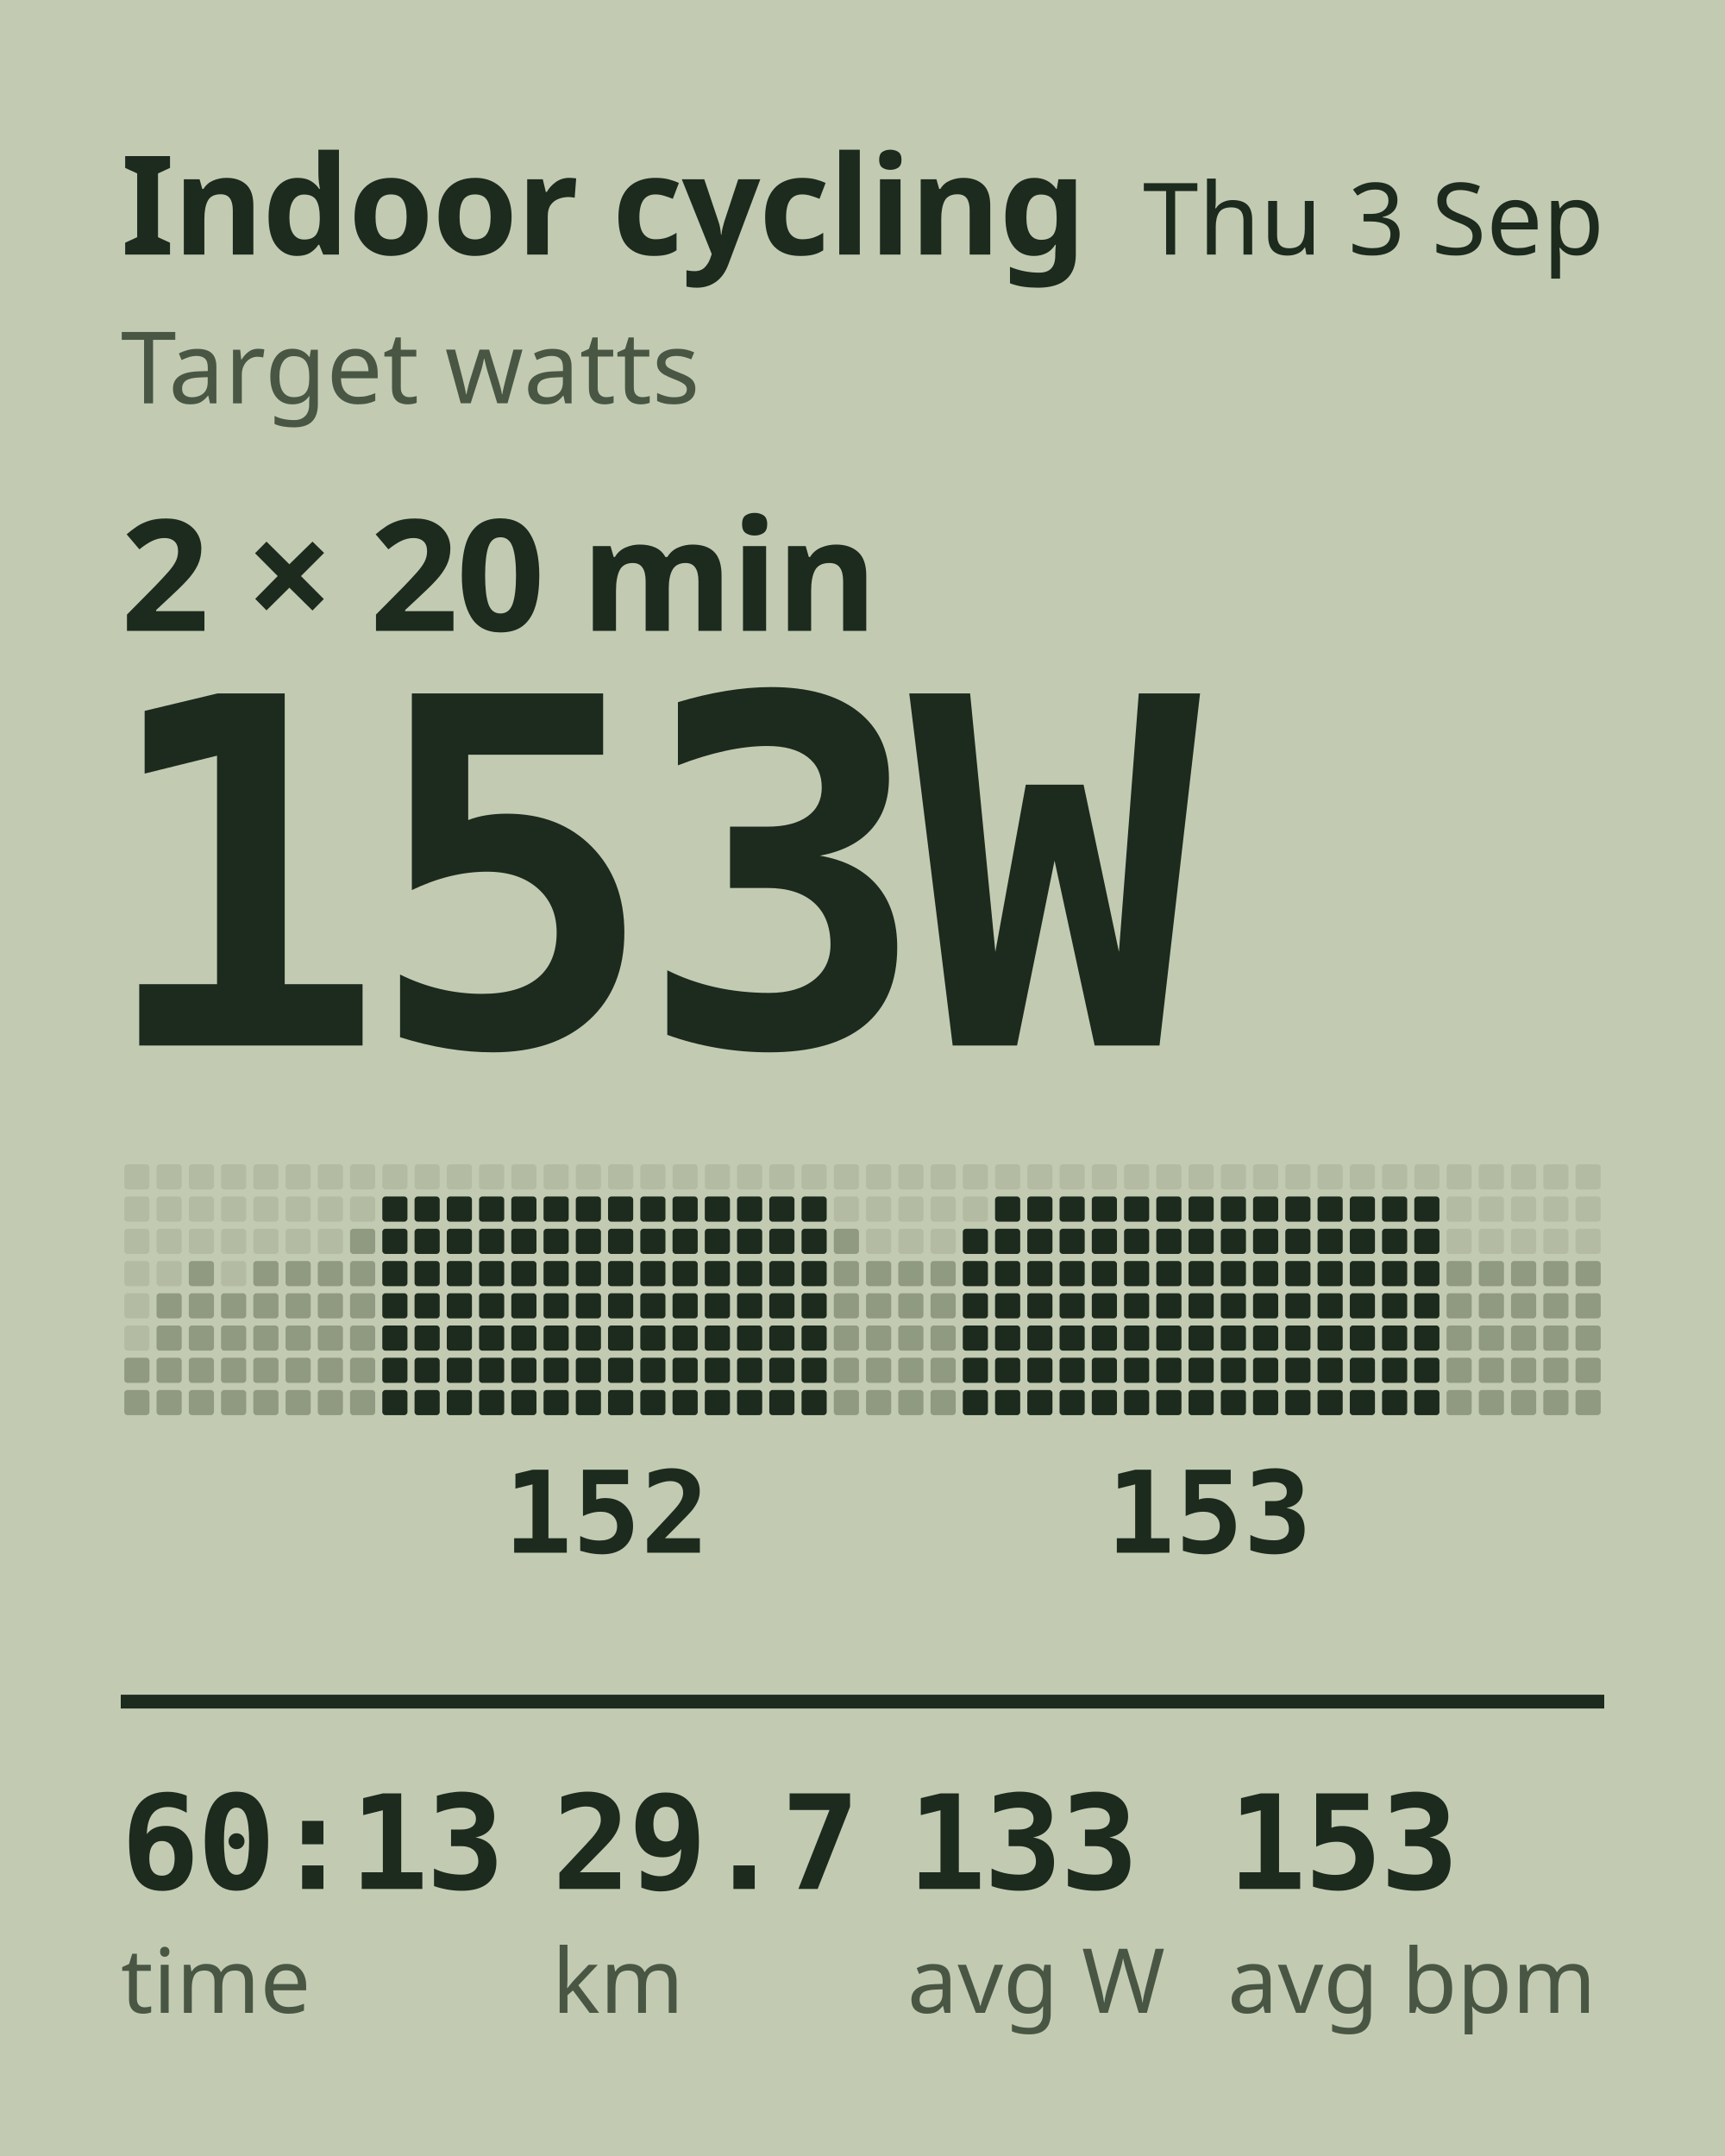
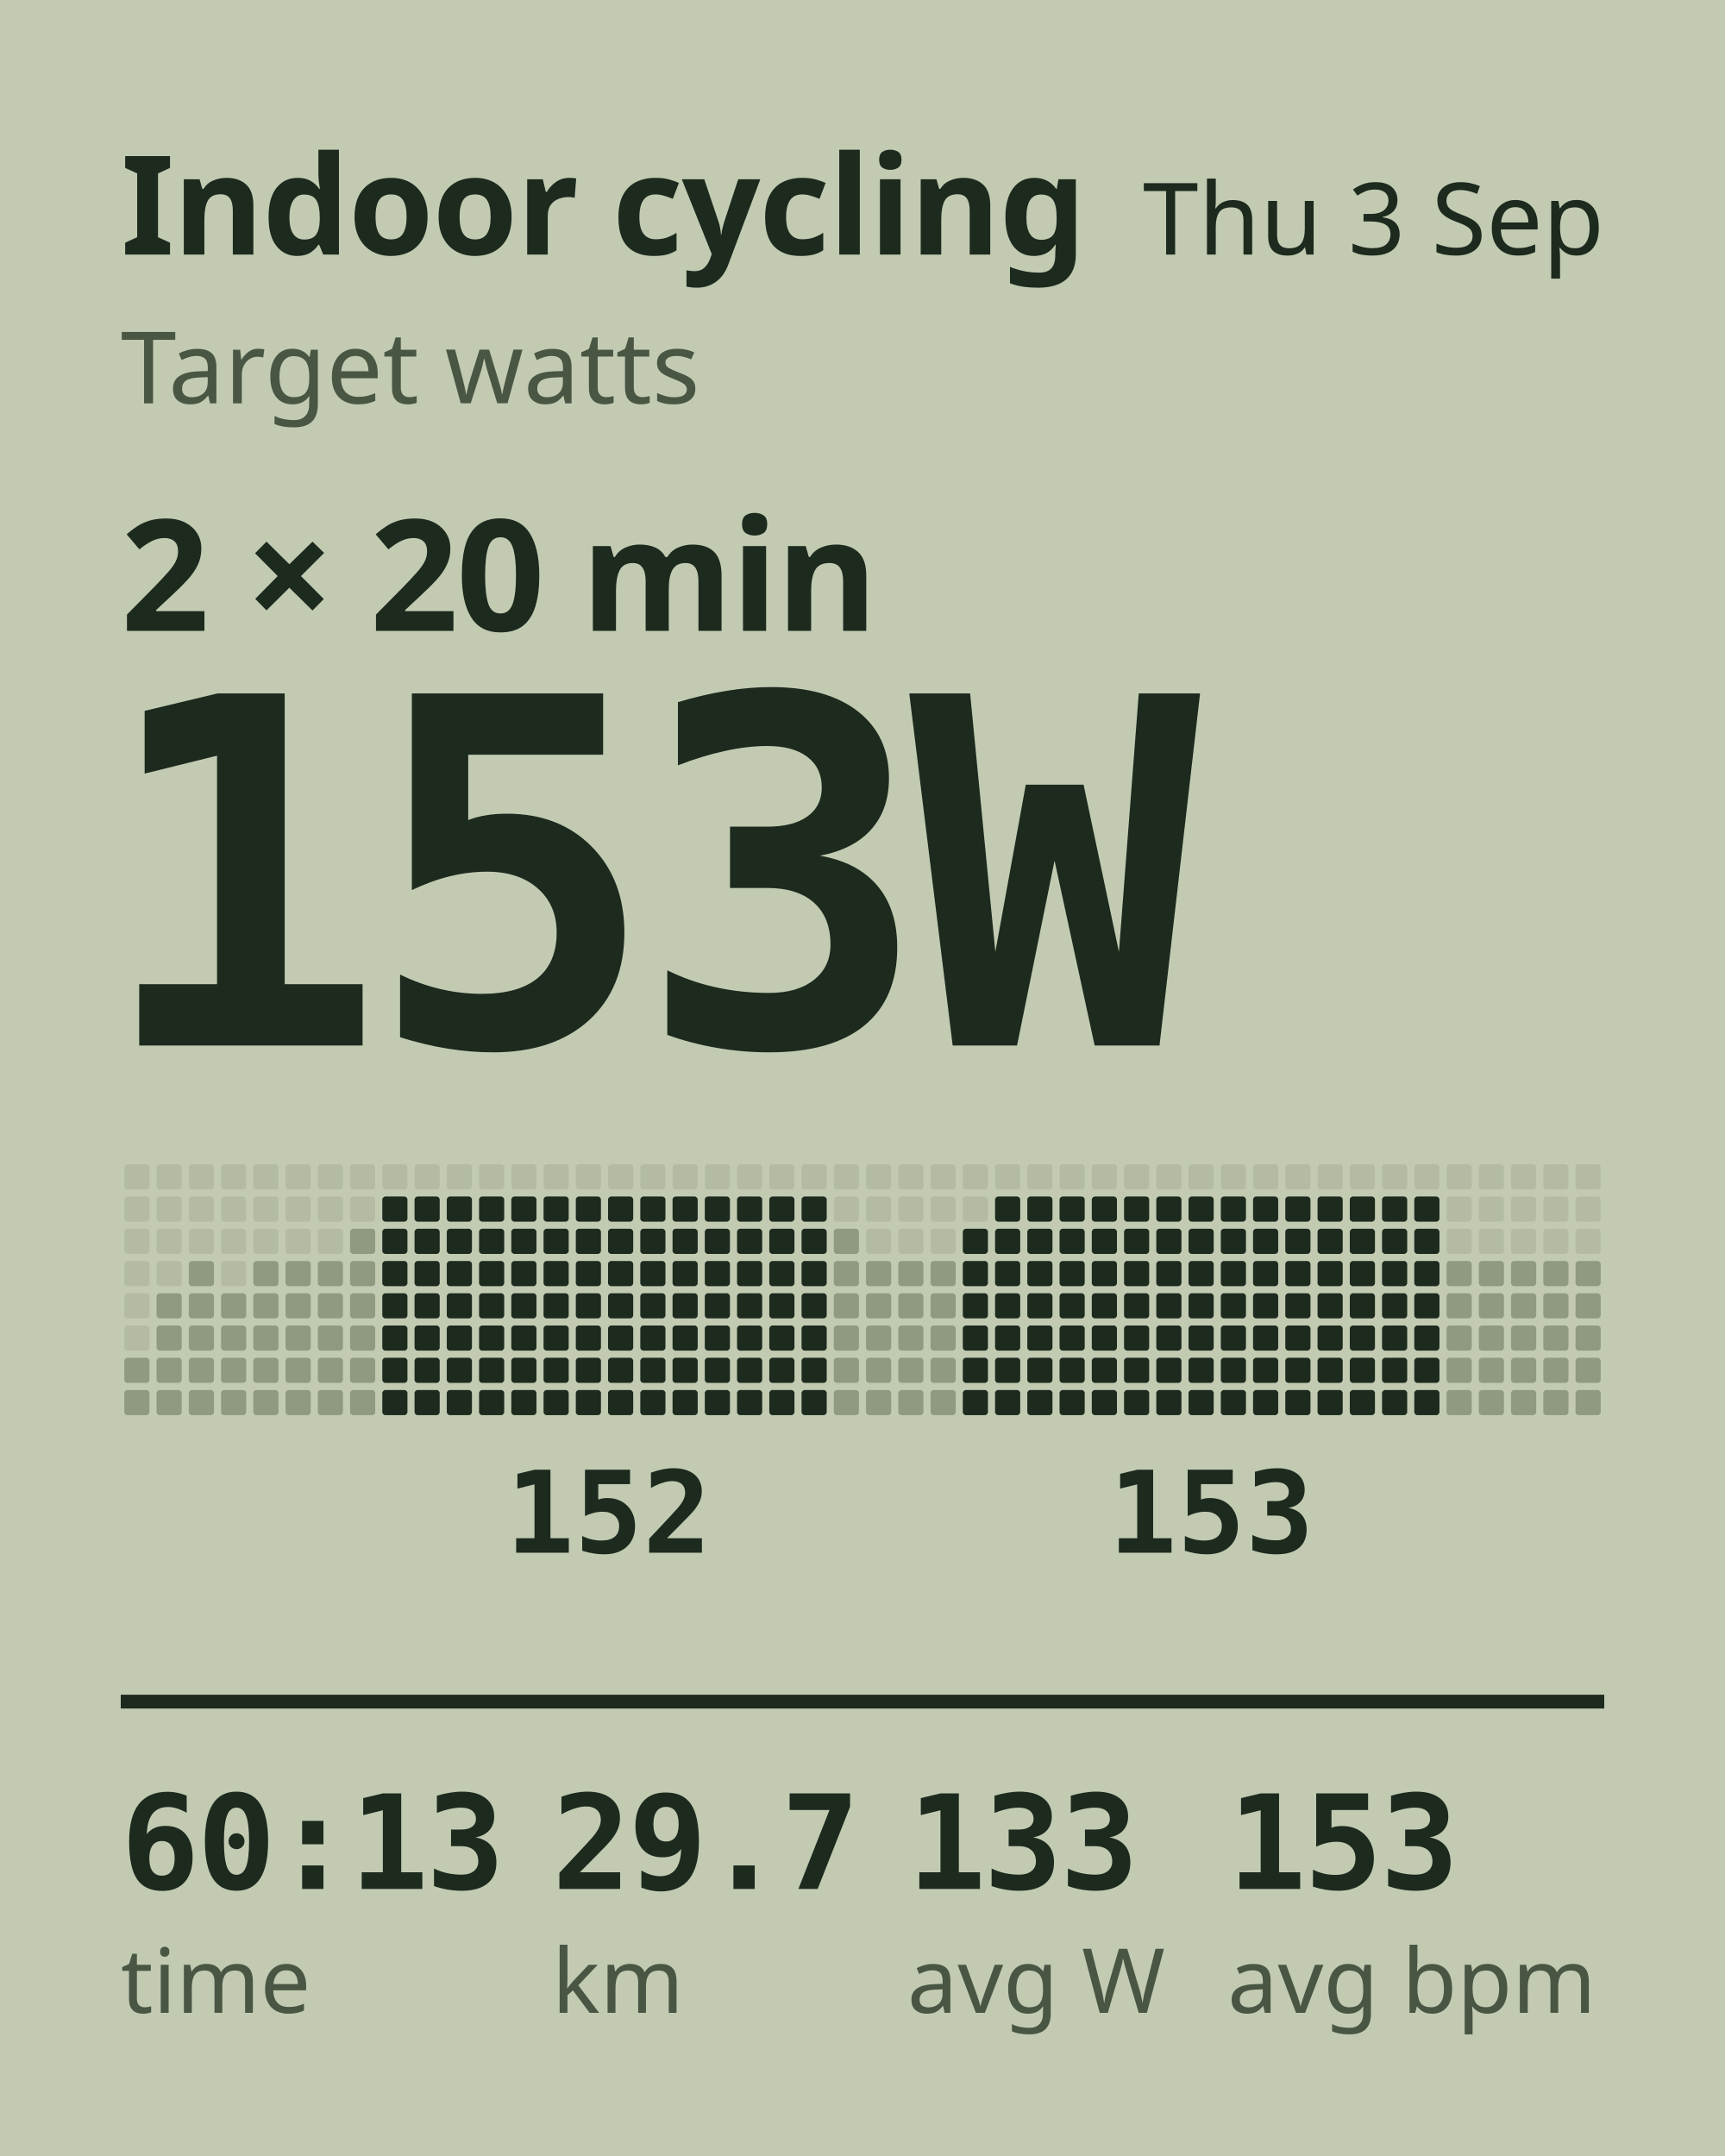
<svg xmlns="http://www.w3.org/2000/svg" width="1080" height="1350" viewBox="0 0 1080 1350">
  <rect x="0" y="0" width="1080" height="1350" fill="#C2CBB2" />
  <text x="75.6" y="159.41" font-family="'Instrument Sans', sans-serif" font-size="86.4" font-weight="700" fill="#1D2A1E" letter-spacing="-0.86">Indoor cycling</text>
  <text x="1004.4" y="159.41" font-family="'Instrument Sans', sans-serif" font-size="62.64" font-weight="500" fill="#1D2A1E" text-anchor="end">Thu 3 Sep</text>
  <text x="75.6" y="252.57" font-family="'Instrument Sans', sans-serif" font-size="62.64" font-weight="500" fill="#4A5644">Target watts</text>
  <text x="75.6" y="395.02" font-family="'Instrument Sans', sans-serif" font-size="97.2" font-weight="700" fill="#1D2A1E" letter-spacing="-1.46">2 × 20 min</text>
  <text x="59.4" y="654.65" font-family="Doto, monospace" font-size="302.4" font-weight="900" fill="#1D2A1E" letter-spacing="-12.1">153W</text>
  <g>
    <rect x="77.82" y="870.36" width="15.75" height="15.75" rx="2.02" fill="#8F9A80" />
    <rect x="77.82" y="850.17" width="15.75" height="15.75" rx="2.02" fill="#8F9A80" />
    <rect x="77.82" y="829.97" width="15.75" height="15.75" rx="2.02" fill="#B3BCA3" />
    <rect x="77.82" y="809.78" width="15.75" height="15.75" rx="2.02" fill="#B3BCA3" />
    <rect x="77.82" y="789.59" width="15.75" height="15.75" rx="2.02" fill="#B3BCA3" />
    <rect x="77.82" y="769.4" width="15.75" height="15.75" rx="2.02" fill="#B3BCA3" />
    <rect x="77.82" y="749.21" width="15.75" height="15.75" rx="2.02" fill="#B3BCA3" />
    <rect x="77.82" y="729.02" width="15.75" height="15.75" rx="2.02" fill="#B3BCA3" />
    <rect x="98.01" y="870.36" width="15.75" height="15.75" rx="2.02" fill="#8F9A80" />
    <rect x="98.01" y="850.17" width="15.75" height="15.75" rx="2.02" fill="#8F9A80" />
    <rect x="98.01" y="829.97" width="15.75" height="15.75" rx="2.02" fill="#8F9A80" />
    <rect x="98.01" y="809.78" width="15.75" height="15.75" rx="2.02" fill="#8F9A80" />
    <rect x="98.01" y="789.59" width="15.75" height="15.75" rx="2.02" fill="#B3BCA3" />
    <rect x="98.01" y="769.4" width="15.75" height="15.75" rx="2.02" fill="#B3BCA3" />
    <rect x="98.01" y="749.21" width="15.75" height="15.75" rx="2.02" fill="#B3BCA3" />
    <rect x="98.01" y="729.02" width="15.75" height="15.75" rx="2.02" fill="#B3BCA3" />
    <rect x="118.2" y="870.36" width="15.75" height="15.75" rx="2.02" fill="#8F9A80" />
    <rect x="118.2" y="850.17" width="15.75" height="15.75" rx="2.02" fill="#8F9A80" />
    <rect x="118.2" y="829.97" width="15.75" height="15.75" rx="2.02" fill="#8F9A80" />
    <rect x="118.2" y="809.78" width="15.75" height="15.75" rx="2.02" fill="#8F9A80" />
    <rect x="118.2" y="789.59" width="15.75" height="15.75" rx="2.02" fill="#8F9A80" />
    <rect x="118.2" y="769.4" width="15.75" height="15.75" rx="2.02" fill="#B3BCA3" />
    <rect x="118.2" y="749.21" width="15.75" height="15.75" rx="2.02" fill="#B3BCA3" />
    <rect x="118.2" y="729.02" width="15.75" height="15.75" rx="2.02" fill="#B3BCA3" />
    <rect x="138.39" y="870.36" width="15.75" height="15.75" rx="2.02" fill="#8F9A80" />
    <rect x="138.39" y="850.17" width="15.75" height="15.75" rx="2.02" fill="#8F9A80" />
    <rect x="138.39" y="829.97" width="15.75" height="15.75" rx="2.02" fill="#8F9A80" />
    <rect x="138.39" y="809.78" width="15.75" height="15.75" rx="2.02" fill="#8F9A80" />
    <rect x="138.39" y="789.59" width="15.75" height="15.75" rx="2.02" fill="#B3BCA3" />
    <rect x="138.39" y="769.4" width="15.75" height="15.75" rx="2.02" fill="#B3BCA3" />
    <rect x="138.39" y="749.21" width="15.75" height="15.75" rx="2.02" fill="#B3BCA3" />
    <rect x="138.39" y="729.02" width="15.75" height="15.75" rx="2.02" fill="#B3BCA3" />
    <rect x="158.59" y="870.36" width="15.75" height="15.75" rx="2.02" fill="#8F9A80" />
    <rect x="158.59" y="850.17" width="15.75" height="15.75" rx="2.02" fill="#8F9A80" />
    <rect x="158.59" y="829.97" width="15.75" height="15.75" rx="2.02" fill="#8F9A80" />
    <rect x="158.59" y="809.78" width="15.75" height="15.75" rx="2.02" fill="#8F9A80" />
    <rect x="158.59" y="789.59" width="15.75" height="15.75" rx="2.02" fill="#8F9A80" />
    <rect x="158.59" y="769.4" width="15.75" height="15.75" rx="2.02" fill="#B3BCA3" />
    <rect x="158.59" y="749.21" width="15.75" height="15.75" rx="2.02" fill="#B3BCA3" />
    <rect x="158.59" y="729.02" width="15.75" height="15.75" rx="2.02" fill="#B3BCA3" />
    <rect x="178.78" y="870.36" width="15.75" height="15.75" rx="2.02" fill="#8F9A80" />
    <rect x="178.78" y="850.17" width="15.75" height="15.75" rx="2.02" fill="#8F9A80" />
    <rect x="178.78" y="829.97" width="15.75" height="15.75" rx="2.02" fill="#8F9A80" />
    <rect x="178.78" y="809.78" width="15.75" height="15.75" rx="2.02" fill="#8F9A80" />
    <rect x="178.78" y="789.59" width="15.75" height="15.75" rx="2.02" fill="#8F9A80" />
    <rect x="178.78" y="769.4" width="15.75" height="15.75" rx="2.02" fill="#B3BCA3" />
    <rect x="178.78" y="749.21" width="15.75" height="15.75" rx="2.02" fill="#B3BCA3" />
    <rect x="178.78" y="729.02" width="15.75" height="15.75" rx="2.02" fill="#B3BCA3" />
    <rect x="198.97" y="870.36" width="15.75" height="15.75" rx="2.02" fill="#8F9A80" />
    <rect x="198.97" y="850.17" width="15.75" height="15.75" rx="2.02" fill="#8F9A80" />
    <rect x="198.97" y="829.97" width="15.75" height="15.75" rx="2.02" fill="#8F9A80" />
    <rect x="198.97" y="809.78" width="15.75" height="15.75" rx="2.02" fill="#8F9A80" />
    <rect x="198.97" y="789.59" width="15.75" height="15.75" rx="2.02" fill="#8F9A80" />
    <rect x="198.97" y="769.4" width="15.75" height="15.75" rx="2.02" fill="#B3BCA3" />
    <rect x="198.97" y="749.21" width="15.75" height="15.75" rx="2.02" fill="#B3BCA3" />
    <rect x="198.97" y="729.02" width="15.75" height="15.75" rx="2.02" fill="#B3BCA3" />
    <rect x="219.16" y="870.36" width="15.75" height="15.75" rx="2.02" fill="#8F9A80" />
    <rect x="219.16" y="850.17" width="15.75" height="15.75" rx="2.02" fill="#8F9A80" />
    <rect x="219.16" y="829.97" width="15.75" height="15.75" rx="2.02" fill="#8F9A80" />
    <rect x="219.16" y="809.78" width="15.75" height="15.75" rx="2.02" fill="#8F9A80" />
    <rect x="219.16" y="789.59" width="15.75" height="15.75" rx="2.02" fill="#8F9A80" />
    <rect x="219.16" y="769.4" width="15.75" height="15.75" rx="2.02" fill="#8F9A80" />
    <rect x="219.16" y="749.21" width="15.75" height="15.75" rx="2.02" fill="#B3BCA3" />
    <rect x="219.16" y="729.02" width="15.75" height="15.75" rx="2.02" fill="#B3BCA3" />
    <rect x="239.35" y="870.36" width="15.75" height="15.75" rx="2.02" fill="#1D2A1E" />
    <rect x="239.35" y="850.17" width="15.75" height="15.75" rx="2.02" fill="#1D2A1E" />
    <rect x="239.35" y="829.97" width="15.75" height="15.75" rx="2.02" fill="#1D2A1E" />
    <rect x="239.35" y="809.78" width="15.75" height="15.75" rx="2.02" fill="#1D2A1E" />
    <rect x="239.35" y="789.59" width="15.75" height="15.75" rx="2.02" fill="#1D2A1E" />
    <rect x="239.35" y="769.4" width="15.75" height="15.75" rx="2.02" fill="#1D2A1E" />
    <rect x="239.35" y="749.21" width="15.75" height="15.75" rx="2.02" fill="#1D2A1E" />
    <rect x="239.35" y="729.02" width="15.75" height="15.75" rx="2.02" fill="#B3BCA3" />
    <rect x="259.54" y="870.36" width="15.75" height="15.75" rx="2.02" fill="#1D2A1E" />
    <rect x="259.54" y="850.17" width="15.75" height="15.75" rx="2.02" fill="#1D2A1E" />
    <rect x="259.54" y="829.97" width="15.75" height="15.75" rx="2.02" fill="#1D2A1E" />
    <rect x="259.54" y="809.78" width="15.75" height="15.75" rx="2.02" fill="#1D2A1E" />
    <rect x="259.54" y="789.59" width="15.75" height="15.75" rx="2.02" fill="#1D2A1E" />
    <rect x="259.54" y="769.4" width="15.75" height="15.75" rx="2.02" fill="#1D2A1E" />
    <rect x="259.54" y="749.21" width="15.75" height="15.75" rx="2.02" fill="#1D2A1E" />
    <rect x="259.54" y="729.02" width="15.75" height="15.75" rx="2.02" fill="#B3BCA3" />
    <rect x="279.73" y="870.36" width="15.75" height="15.75" rx="2.02" fill="#1D2A1E" />
    <rect x="279.73" y="850.17" width="15.75" height="15.75" rx="2.02" fill="#1D2A1E" />
    <rect x="279.73" y="829.97" width="15.75" height="15.75" rx="2.02" fill="#1D2A1E" />
    <rect x="279.73" y="809.78" width="15.75" height="15.75" rx="2.02" fill="#1D2A1E" />
    <rect x="279.73" y="789.59" width="15.75" height="15.75" rx="2.02" fill="#1D2A1E" />
    <rect x="279.73" y="769.4" width="15.75" height="15.75" rx="2.02" fill="#1D2A1E" />
    <rect x="279.73" y="749.21" width="15.75" height="15.75" rx="2.02" fill="#1D2A1E" />
    <rect x="279.73" y="729.02" width="15.75" height="15.75" rx="2.02" fill="#B3BCA3" />
    <rect x="299.93" y="870.36" width="15.75" height="15.75" rx="2.02" fill="#1D2A1E" />
    <rect x="299.93" y="850.17" width="15.75" height="15.75" rx="2.02" fill="#1D2A1E" />
    <rect x="299.93" y="829.97" width="15.75" height="15.75" rx="2.02" fill="#1D2A1E" />
    <rect x="299.93" y="809.78" width="15.75" height="15.75" rx="2.02" fill="#1D2A1E" />
    <rect x="299.93" y="789.59" width="15.75" height="15.75" rx="2.02" fill="#1D2A1E" />
    <rect x="299.93" y="769.4" width="15.75" height="15.75" rx="2.02" fill="#1D2A1E" />
    <rect x="299.93" y="749.21" width="15.75" height="15.75" rx="2.02" fill="#1D2A1E" />
    <rect x="299.93" y="729.02" width="15.75" height="15.75" rx="2.02" fill="#B3BCA3" />
    <rect x="320.12" y="870.36" width="15.75" height="15.75" rx="2.02" fill="#1D2A1E" />
    <rect x="320.12" y="850.17" width="15.75" height="15.75" rx="2.02" fill="#1D2A1E" />
    <rect x="320.12" y="829.97" width="15.75" height="15.75" rx="2.02" fill="#1D2A1E" />
    <rect x="320.12" y="809.78" width="15.75" height="15.75" rx="2.02" fill="#1D2A1E" />
    <rect x="320.12" y="789.59" width="15.75" height="15.75" rx="2.02" fill="#1D2A1E" />
    <rect x="320.12" y="769.4" width="15.75" height="15.75" rx="2.02" fill="#1D2A1E" />
    <rect x="320.12" y="749.21" width="15.75" height="15.75" rx="2.02" fill="#1D2A1E" />
    <rect x="320.12" y="729.02" width="15.75" height="15.75" rx="2.02" fill="#B3BCA3" />
    <rect x="340.31" y="870.36" width="15.75" height="15.75" rx="2.02" fill="#1D2A1E" />
    <rect x="340.31" y="850.17" width="15.75" height="15.75" rx="2.02" fill="#1D2A1E" />
    <rect x="340.31" y="829.97" width="15.75" height="15.75" rx="2.02" fill="#1D2A1E" />
    <rect x="340.31" y="809.78" width="15.75" height="15.75" rx="2.02" fill="#1D2A1E" />
    <rect x="340.31" y="789.59" width="15.75" height="15.75" rx="2.02" fill="#1D2A1E" />
    <rect x="340.31" y="769.4" width="15.75" height="15.75" rx="2.02" fill="#1D2A1E" />
    <rect x="340.31" y="749.21" width="15.75" height="15.75" rx="2.02" fill="#1D2A1E" />
    <rect x="340.31" y="729.02" width="15.75" height="15.75" rx="2.02" fill="#B3BCA3" />
    <rect x="360.5" y="870.36" width="15.75" height="15.75" rx="2.02" fill="#1D2A1E" />
    <rect x="360.5" y="850.17" width="15.75" height="15.75" rx="2.02" fill="#1D2A1E" />
    <rect x="360.5" y="829.97" width="15.75" height="15.75" rx="2.02" fill="#1D2A1E" />
    <rect x="360.5" y="809.78" width="15.75" height="15.75" rx="2.02" fill="#1D2A1E" />
    <rect x="360.5" y="789.59" width="15.75" height="15.75" rx="2.02" fill="#1D2A1E" />
    <rect x="360.5" y="769.4" width="15.75" height="15.75" rx="2.02" fill="#1D2A1E" />
    <rect x="360.5" y="749.21" width="15.75" height="15.75" rx="2.02" fill="#1D2A1E" />
    <rect x="360.5" y="729.02" width="15.75" height="15.75" rx="2.02" fill="#B3BCA3" />
    <rect x="380.69" y="870.36" width="15.75" height="15.75" rx="2.02" fill="#1D2A1E" />
    <rect x="380.69" y="850.17" width="15.75" height="15.75" rx="2.02" fill="#1D2A1E" />
    <rect x="380.69" y="829.97" width="15.75" height="15.75" rx="2.02" fill="#1D2A1E" />
    <rect x="380.69" y="809.78" width="15.75" height="15.75" rx="2.02" fill="#1D2A1E" />
    <rect x="380.69" y="789.59" width="15.75" height="15.75" rx="2.02" fill="#1D2A1E" />
    <rect x="380.69" y="769.4" width="15.75" height="15.75" rx="2.02" fill="#1D2A1E" />
    <rect x="380.69" y="749.21" width="15.75" height="15.75" rx="2.02" fill="#1D2A1E" />
    <rect x="380.69" y="729.02" width="15.75" height="15.75" rx="2.02" fill="#B3BCA3" />
    <rect x="400.88" y="870.36" width="15.75" height="15.75" rx="2.02" fill="#1D2A1E" />
    <rect x="400.88" y="850.17" width="15.75" height="15.75" rx="2.02" fill="#1D2A1E" />
    <rect x="400.88" y="829.97" width="15.75" height="15.75" rx="2.02" fill="#1D2A1E" />
    <rect x="400.88" y="809.78" width="15.75" height="15.75" rx="2.02" fill="#1D2A1E" />
    <rect x="400.88" y="789.59" width="15.75" height="15.75" rx="2.02" fill="#1D2A1E" />
    <rect x="400.88" y="769.4" width="15.75" height="15.75" rx="2.02" fill="#1D2A1E" />
    <rect x="400.88" y="749.21" width="15.75" height="15.75" rx="2.02" fill="#1D2A1E" />
    <rect x="400.88" y="729.02" width="15.75" height="15.75" rx="2.02" fill="#B3BCA3" />
    <rect x="421.07" y="870.36" width="15.75" height="15.75" rx="2.02" fill="#1D2A1E" />
    <rect x="421.07" y="850.17" width="15.75" height="15.75" rx="2.02" fill="#1D2A1E" />
    <rect x="421.07" y="829.97" width="15.75" height="15.75" rx="2.02" fill="#1D2A1E" />
    <rect x="421.07" y="809.78" width="15.75" height="15.75" rx="2.02" fill="#1D2A1E" />
    <rect x="421.07" y="789.59" width="15.75" height="15.75" rx="2.02" fill="#1D2A1E" />
    <rect x="421.07" y="769.4" width="15.75" height="15.75" rx="2.02" fill="#1D2A1E" />
    <rect x="421.07" y="749.21" width="15.75" height="15.75" rx="2.02" fill="#1D2A1E" />
    <rect x="421.07" y="729.02" width="15.75" height="15.75" rx="2.02" fill="#B3BCA3" />
    <rect x="441.26" y="870.36" width="15.75" height="15.75" rx="2.02" fill="#1D2A1E" />
    <rect x="441.26" y="850.17" width="15.75" height="15.75" rx="2.02" fill="#1D2A1E" />
    <rect x="441.26" y="829.97" width="15.75" height="15.75" rx="2.02" fill="#1D2A1E" />
    <rect x="441.26" y="809.78" width="15.75" height="15.75" rx="2.02" fill="#1D2A1E" />
    <rect x="441.26" y="789.59" width="15.75" height="15.75" rx="2.02" fill="#1D2A1E" />
    <rect x="441.26" y="769.4" width="15.75" height="15.75" rx="2.02" fill="#1D2A1E" />
    <rect x="441.26" y="749.21" width="15.75" height="15.75" rx="2.02" fill="#1D2A1E" />
    <rect x="441.26" y="729.02" width="15.75" height="15.75" rx="2.02" fill="#B3BCA3" />
    <rect x="461.46" y="870.36" width="15.75" height="15.75" rx="2.02" fill="#1D2A1E" />
    <rect x="461.46" y="850.17" width="15.75" height="15.75" rx="2.02" fill="#1D2A1E" />
    <rect x="461.46" y="829.97" width="15.75" height="15.75" rx="2.02" fill="#1D2A1E" />
    <rect x="461.46" y="809.78" width="15.75" height="15.75" rx="2.02" fill="#1D2A1E" />
    <rect x="461.46" y="789.59" width="15.75" height="15.75" rx="2.02" fill="#1D2A1E" />
    <rect x="461.46" y="769.4" width="15.75" height="15.75" rx="2.02" fill="#1D2A1E" />
    <rect x="461.46" y="749.21" width="15.75" height="15.75" rx="2.02" fill="#1D2A1E" />
    <rect x="461.46" y="729.02" width="15.75" height="15.75" rx="2.02" fill="#B3BCA3" />
    <rect x="481.65" y="870.36" width="15.75" height="15.75" rx="2.02" fill="#1D2A1E" />
    <rect x="481.65" y="850.17" width="15.75" height="15.75" rx="2.02" fill="#1D2A1E" />
    <rect x="481.65" y="829.97" width="15.75" height="15.75" rx="2.02" fill="#1D2A1E" />
    <rect x="481.65" y="809.78" width="15.75" height="15.75" rx="2.02" fill="#1D2A1E" />
    <rect x="481.65" y="789.59" width="15.75" height="15.75" rx="2.02" fill="#1D2A1E" />
    <rect x="481.65" y="769.4" width="15.75" height="15.75" rx="2.02" fill="#1D2A1E" />
    <rect x="481.65" y="749.21" width="15.75" height="15.75" rx="2.02" fill="#1D2A1E" />
    <rect x="481.65" y="729.02" width="15.75" height="15.75" rx="2.02" fill="#B3BCA3" />
    <rect x="501.84" y="870.36" width="15.75" height="15.75" rx="2.02" fill="#1D2A1E" />
    <rect x="501.84" y="850.17" width="15.75" height="15.75" rx="2.02" fill="#1D2A1E" />
    <rect x="501.84" y="829.97" width="15.75" height="15.75" rx="2.02" fill="#1D2A1E" />
    <rect x="501.84" y="809.78" width="15.75" height="15.75" rx="2.02" fill="#1D2A1E" />
    <rect x="501.84" y="789.59" width="15.75" height="15.75" rx="2.02" fill="#1D2A1E" />
    <rect x="501.84" y="769.4" width="15.75" height="15.75" rx="2.02" fill="#1D2A1E" />
    <rect x="501.84" y="749.21" width="15.75" height="15.75" rx="2.02" fill="#1D2A1E" />
    <rect x="501.84" y="729.02" width="15.75" height="15.75" rx="2.02" fill="#B3BCA3" />
    <rect x="522.03" y="870.36" width="15.75" height="15.75" rx="2.02" fill="#8F9A80" />
    <rect x="522.03" y="850.17" width="15.75" height="15.75" rx="2.02" fill="#8F9A80" />
    <rect x="522.03" y="829.97" width="15.75" height="15.75" rx="2.02" fill="#8F9A80" />
    <rect x="522.03" y="809.78" width="15.75" height="15.75" rx="2.02" fill="#8F9A80" />
    <rect x="522.03" y="789.59" width="15.75" height="15.75" rx="2.02" fill="#8F9A80" />
    <rect x="522.03" y="769.4" width="15.75" height="15.75" rx="2.02" fill="#8F9A80" />
    <rect x="522.03" y="749.21" width="15.75" height="15.75" rx="2.02" fill="#B3BCA3" />
    <rect x="522.03" y="729.02" width="15.75" height="15.75" rx="2.02" fill="#B3BCA3" />
    <rect x="542.22" y="870.36" width="15.75" height="15.75" rx="2.02" fill="#8F9A80" />
    <rect x="542.22" y="850.17" width="15.75" height="15.75" rx="2.02" fill="#8F9A80" />
    <rect x="542.22" y="829.97" width="15.75" height="15.75" rx="2.02" fill="#8F9A80" />
    <rect x="542.22" y="809.78" width="15.75" height="15.75" rx="2.02" fill="#8F9A80" />
    <rect x="542.22" y="789.59" width="15.75" height="15.75" rx="2.02" fill="#8F9A80" />
    <rect x="542.22" y="769.4" width="15.75" height="15.75" rx="2.02" fill="#B3BCA3" />
    <rect x="542.22" y="749.21" width="15.75" height="15.75" rx="2.02" fill="#B3BCA3" />
    <rect x="542.22" y="729.02" width="15.75" height="15.75" rx="2.02" fill="#B3BCA3" />
    <rect x="562.41" y="870.36" width="15.75" height="15.75" rx="2.02" fill="#8F9A80" />
    <rect x="562.41" y="850.17" width="15.75" height="15.75" rx="2.02" fill="#8F9A80" />
    <rect x="562.41" y="829.97" width="15.75" height="15.75" rx="2.02" fill="#8F9A80" />
    <rect x="562.41" y="809.78" width="15.75" height="15.75" rx="2.02" fill="#8F9A80" />
    <rect x="562.41" y="789.59" width="15.75" height="15.75" rx="2.02" fill="#8F9A80" />
    <rect x="562.41" y="769.4" width="15.75" height="15.75" rx="2.02" fill="#B3BCA3" />
    <rect x="562.41" y="749.21" width="15.75" height="15.75" rx="2.02" fill="#B3BCA3" />
    <rect x="562.41" y="729.02" width="15.75" height="15.75" rx="2.02" fill="#B3BCA3" />
    <rect x="582.6" y="870.36" width="15.75" height="15.75" rx="2.02" fill="#8F9A80" />
    <rect x="582.6" y="850.17" width="15.75" height="15.75" rx="2.02" fill="#8F9A80" />
    <rect x="582.6" y="829.97" width="15.75" height="15.75" rx="2.02" fill="#8F9A80" />
    <rect x="582.6" y="809.78" width="15.75" height="15.75" rx="2.02" fill="#8F9A80" />
    <rect x="582.6" y="789.59" width="15.75" height="15.75" rx="2.02" fill="#8F9A80" />
    <rect x="582.6" y="769.4" width="15.75" height="15.75" rx="2.02" fill="#B3BCA3" />
    <rect x="582.6" y="749.21" width="15.75" height="15.75" rx="2.02" fill="#B3BCA3" />
    <rect x="582.6" y="729.02" width="15.75" height="15.75" rx="2.02" fill="#B3BCA3" />
    <rect x="602.79" y="870.36" width="15.75" height="15.75" rx="2.02" fill="#1D2A1E" />
    <rect x="602.79" y="850.17" width="15.75" height="15.75" rx="2.02" fill="#1D2A1E" />
    <rect x="602.79" y="829.97" width="15.75" height="15.75" rx="2.02" fill="#1D2A1E" />
    <rect x="602.79" y="809.78" width="15.75" height="15.75" rx="2.02" fill="#1D2A1E" />
    <rect x="602.79" y="789.59" width="15.75" height="15.75" rx="2.02" fill="#1D2A1E" />
    <rect x="602.79" y="769.4" width="15.75" height="15.75" rx="2.02" fill="#1D2A1E" />
    <rect x="602.79" y="749.21" width="15.75" height="15.75" rx="2.02" fill="#B3BCA3" />
    <rect x="602.79" y="729.02" width="15.75" height="15.75" rx="2.02" fill="#B3BCA3" />
    <rect x="622.99" y="870.36" width="15.75" height="15.75" rx="2.02" fill="#1D2A1E" />
    <rect x="622.99" y="850.17" width="15.75" height="15.75" rx="2.02" fill="#1D2A1E" />
    <rect x="622.99" y="829.97" width="15.75" height="15.75" rx="2.02" fill="#1D2A1E" />
    <rect x="622.99" y="809.78" width="15.75" height="15.75" rx="2.02" fill="#1D2A1E" />
    <rect x="622.99" y="789.59" width="15.75" height="15.75" rx="2.02" fill="#1D2A1E" />
    <rect x="622.99" y="769.4" width="15.75" height="15.75" rx="2.02" fill="#1D2A1E" />
    <rect x="622.99" y="749.21" width="15.75" height="15.75" rx="2.02" fill="#1D2A1E" />
    <rect x="622.99" y="729.02" width="15.75" height="15.75" rx="2.02" fill="#B3BCA3" />
    <rect x="643.18" y="870.36" width="15.75" height="15.75" rx="2.02" fill="#1D2A1E" />
    <rect x="643.18" y="850.17" width="15.75" height="15.75" rx="2.02" fill="#1D2A1E" />
    <rect x="643.18" y="829.97" width="15.75" height="15.75" rx="2.02" fill="#1D2A1E" />
    <rect x="643.18" y="809.78" width="15.75" height="15.75" rx="2.02" fill="#1D2A1E" />
    <rect x="643.18" y="789.59" width="15.75" height="15.75" rx="2.02" fill="#1D2A1E" />
    <rect x="643.18" y="769.4" width="15.75" height="15.75" rx="2.02" fill="#1D2A1E" />
    <rect x="643.18" y="749.21" width="15.75" height="15.75" rx="2.02" fill="#1D2A1E" />
    <rect x="643.18" y="729.02" width="15.75" height="15.75" rx="2.02" fill="#B3BCA3" />
    <rect x="663.37" y="870.36" width="15.75" height="15.75" rx="2.02" fill="#1D2A1E" />
    <rect x="663.37" y="850.17" width="15.75" height="15.75" rx="2.02" fill="#1D2A1E" />
    <rect x="663.37" y="829.97" width="15.75" height="15.75" rx="2.02" fill="#1D2A1E" />
    <rect x="663.37" y="809.78" width="15.75" height="15.75" rx="2.02" fill="#1D2A1E" />
    <rect x="663.37" y="789.59" width="15.75" height="15.75" rx="2.02" fill="#1D2A1E" />
    <rect x="663.37" y="769.4" width="15.75" height="15.75" rx="2.02" fill="#1D2A1E" />
    <rect x="663.37" y="749.21" width="15.75" height="15.75" rx="2.02" fill="#1D2A1E" />
    <rect x="663.37" y="729.02" width="15.75" height="15.75" rx="2.02" fill="#B3BCA3" />
    <rect x="683.56" y="870.36" width="15.75" height="15.75" rx="2.02" fill="#1D2A1E" />
    <rect x="683.56" y="850.17" width="15.75" height="15.75" rx="2.02" fill="#1D2A1E" />
    <rect x="683.56" y="829.97" width="15.75" height="15.75" rx="2.02" fill="#1D2A1E" />
    <rect x="683.56" y="809.78" width="15.75" height="15.75" rx="2.02" fill="#1D2A1E" />
    <rect x="683.56" y="789.59" width="15.75" height="15.75" rx="2.02" fill="#1D2A1E" />
    <rect x="683.56" y="769.4" width="15.75" height="15.75" rx="2.02" fill="#1D2A1E" />
    <rect x="683.56" y="749.21" width="15.75" height="15.75" rx="2.02" fill="#1D2A1E" />
    <rect x="683.56" y="729.02" width="15.75" height="15.75" rx="2.02" fill="#B3BCA3" />
    <rect x="703.75" y="870.36" width="15.75" height="15.75" rx="2.02" fill="#1D2A1E" />
    <rect x="703.75" y="850.17" width="15.75" height="15.75" rx="2.02" fill="#1D2A1E" />
    <rect x="703.75" y="829.97" width="15.75" height="15.75" rx="2.02" fill="#1D2A1E" />
    <rect x="703.75" y="809.78" width="15.75" height="15.75" rx="2.02" fill="#1D2A1E" />
    <rect x="703.75" y="789.59" width="15.75" height="15.75" rx="2.02" fill="#1D2A1E" />
    <rect x="703.75" y="769.4" width="15.75" height="15.75" rx="2.02" fill="#1D2A1E" />
    <rect x="703.75" y="749.21" width="15.75" height="15.75" rx="2.02" fill="#1D2A1E" />
    <rect x="703.75" y="729.02" width="15.75" height="15.75" rx="2.02" fill="#B3BCA3" />
    <rect x="723.94" y="870.36" width="15.75" height="15.75" rx="2.02" fill="#1D2A1E" />
    <rect x="723.94" y="850.17" width="15.75" height="15.75" rx="2.02" fill="#1D2A1E" />
    <rect x="723.94" y="829.97" width="15.75" height="15.75" rx="2.02" fill="#1D2A1E" />
    <rect x="723.94" y="809.78" width="15.75" height="15.75" rx="2.02" fill="#1D2A1E" />
    <rect x="723.94" y="789.59" width="15.75" height="15.75" rx="2.02" fill="#1D2A1E" />
    <rect x="723.94" y="769.4" width="15.75" height="15.75" rx="2.02" fill="#1D2A1E" />
    <rect x="723.94" y="749.21" width="15.75" height="15.75" rx="2.02" fill="#1D2A1E" />
    <rect x="723.94" y="729.02" width="15.75" height="15.75" rx="2.02" fill="#B3BCA3" />
    <rect x="744.13" y="870.36" width="15.75" height="15.75" rx="2.02" fill="#1D2A1E" />
    <rect x="744.13" y="850.17" width="15.75" height="15.75" rx="2.02" fill="#1D2A1E" />
    <rect x="744.13" y="829.97" width="15.75" height="15.75" rx="2.02" fill="#1D2A1E" />
    <rect x="744.13" y="809.78" width="15.75" height="15.75" rx="2.02" fill="#1D2A1E" />
    <rect x="744.13" y="789.59" width="15.75" height="15.75" rx="2.02" fill="#1D2A1E" />
    <rect x="744.13" y="769.4" width="15.75" height="15.75" rx="2.02" fill="#1D2A1E" />
    <rect x="744.13" y="749.21" width="15.75" height="15.75" rx="2.02" fill="#1D2A1E" />
    <rect x="744.13" y="729.02" width="15.75" height="15.75" rx="2.02" fill="#B3BCA3" />
    <rect x="764.33" y="870.36" width="15.75" height="15.75" rx="2.02" fill="#1D2A1E" />
    <rect x="764.33" y="850.17" width="15.75" height="15.75" rx="2.02" fill="#1D2A1E" />
    <rect x="764.33" y="829.97" width="15.75" height="15.75" rx="2.02" fill="#1D2A1E" />
    <rect x="764.33" y="809.78" width="15.75" height="15.75" rx="2.02" fill="#1D2A1E" />
    <rect x="764.33" y="789.59" width="15.75" height="15.75" rx="2.02" fill="#1D2A1E" />
    <rect x="764.33" y="769.4" width="15.75" height="15.75" rx="2.02" fill="#1D2A1E" />
    <rect x="764.33" y="749.21" width="15.75" height="15.75" rx="2.02" fill="#1D2A1E" />
    <rect x="764.33" y="729.02" width="15.75" height="15.75" rx="2.02" fill="#B3BCA3" />
    <rect x="784.52" y="870.36" width="15.75" height="15.75" rx="2.02" fill="#1D2A1E" />
    <rect x="784.52" y="850.17" width="15.75" height="15.75" rx="2.02" fill="#1D2A1E" />
    <rect x="784.52" y="829.97" width="15.75" height="15.75" rx="2.02" fill="#1D2A1E" />
    <rect x="784.52" y="809.78" width="15.75" height="15.75" rx="2.02" fill="#1D2A1E" />
    <rect x="784.52" y="789.59" width="15.75" height="15.75" rx="2.02" fill="#1D2A1E" />
    <rect x="784.52" y="769.4" width="15.75" height="15.75" rx="2.02" fill="#1D2A1E" />
    <rect x="784.52" y="749.21" width="15.75" height="15.75" rx="2.02" fill="#1D2A1E" />
    <rect x="784.52" y="729.02" width="15.75" height="15.75" rx="2.02" fill="#B3BCA3" />
    <rect x="804.71" y="870.36" width="15.75" height="15.75" rx="2.02" fill="#1D2A1E" />
    <rect x="804.71" y="850.17" width="15.75" height="15.75" rx="2.02" fill="#1D2A1E" />
    <rect x="804.71" y="829.97" width="15.75" height="15.75" rx="2.02" fill="#1D2A1E" />
    <rect x="804.71" y="809.78" width="15.75" height="15.75" rx="2.02" fill="#1D2A1E" />
    <rect x="804.71" y="789.59" width="15.75" height="15.75" rx="2.02" fill="#1D2A1E" />
    <rect x="804.71" y="769.4" width="15.75" height="15.75" rx="2.02" fill="#1D2A1E" />
    <rect x="804.71" y="749.21" width="15.75" height="15.75" rx="2.02" fill="#1D2A1E" />
    <rect x="804.71" y="729.02" width="15.75" height="15.75" rx="2.02" fill="#B3BCA3" />
    <rect x="824.9" y="870.36" width="15.75" height="15.75" rx="2.02" fill="#1D2A1E" />
    <rect x="824.9" y="850.17" width="15.75" height="15.75" rx="2.02" fill="#1D2A1E" />
    <rect x="824.9" y="829.97" width="15.75" height="15.75" rx="2.02" fill="#1D2A1E" />
    <rect x="824.9" y="809.78" width="15.75" height="15.75" rx="2.02" fill="#1D2A1E" />
    <rect x="824.9" y="789.59" width="15.75" height="15.75" rx="2.02" fill="#1D2A1E" />
    <rect x="824.9" y="769.4" width="15.75" height="15.75" rx="2.02" fill="#1D2A1E" />
    <rect x="824.9" y="749.21" width="15.75" height="15.75" rx="2.02" fill="#1D2A1E" />
    <rect x="824.9" y="729.02" width="15.75" height="15.75" rx="2.02" fill="#B3BCA3" />
    <rect x="845.09" y="870.36" width="15.75" height="15.75" rx="2.02" fill="#1D2A1E" />
    <rect x="845.09" y="850.17" width="15.75" height="15.75" rx="2.02" fill="#1D2A1E" />
    <rect x="845.09" y="829.97" width="15.75" height="15.75" rx="2.02" fill="#1D2A1E" />
    <rect x="845.09" y="809.78" width="15.75" height="15.75" rx="2.02" fill="#1D2A1E" />
    <rect x="845.09" y="789.59" width="15.75" height="15.75" rx="2.02" fill="#1D2A1E" />
    <rect x="845.09" y="769.4" width="15.75" height="15.75" rx="2.02" fill="#1D2A1E" />
    <rect x="845.09" y="749.21" width="15.75" height="15.75" rx="2.02" fill="#1D2A1E" />
    <rect x="845.09" y="729.02" width="15.75" height="15.75" rx="2.02" fill="#B3BCA3" />
    <rect x="865.28" y="870.36" width="15.75" height="15.75" rx="2.02" fill="#1D2A1E" />
    <rect x="865.28" y="850.17" width="15.75" height="15.75" rx="2.02" fill="#1D2A1E" />
    <rect x="865.28" y="829.97" width="15.75" height="15.75" rx="2.02" fill="#1D2A1E" />
    <rect x="865.28" y="809.78" width="15.75" height="15.75" rx="2.02" fill="#1D2A1E" />
    <rect x="865.28" y="789.59" width="15.75" height="15.75" rx="2.02" fill="#1D2A1E" />
    <rect x="865.28" y="769.4" width="15.75" height="15.75" rx="2.02" fill="#1D2A1E" />
    <rect x="865.28" y="749.21" width="15.75" height="15.75" rx="2.02" fill="#1D2A1E" />
    <rect x="865.28" y="729.02" width="15.75" height="15.75" rx="2.02" fill="#B3BCA3" />
    <rect x="885.47" y="870.36" width="15.75" height="15.75" rx="2.02" fill="#1D2A1E" />
    <rect x="885.47" y="850.17" width="15.75" height="15.75" rx="2.02" fill="#1D2A1E" />
    <rect x="885.47" y="829.97" width="15.75" height="15.75" rx="2.02" fill="#1D2A1E" />
    <rect x="885.47" y="809.78" width="15.75" height="15.75" rx="2.02" fill="#1D2A1E" />
    <rect x="885.47" y="789.59" width="15.75" height="15.75" rx="2.02" fill="#1D2A1E" />
    <rect x="885.47" y="769.4" width="15.75" height="15.75" rx="2.02" fill="#1D2A1E" />
    <rect x="885.47" y="749.21" width="15.75" height="15.75" rx="2.02" fill="#1D2A1E" />
    <rect x="885.47" y="729.02" width="15.75" height="15.75" rx="2.02" fill="#B3BCA3" />
    <rect x="905.66" y="870.36" width="15.75" height="15.75" rx="2.02" fill="#8F9A80" />
    <rect x="905.66" y="850.17" width="15.75" height="15.75" rx="2.02" fill="#8F9A80" />
    <rect x="905.66" y="829.97" width="15.75" height="15.75" rx="2.02" fill="#8F9A80" />
    <rect x="905.66" y="809.78" width="15.75" height="15.75" rx="2.02" fill="#8F9A80" />
    <rect x="905.66" y="789.59" width="15.75" height="15.75" rx="2.02" fill="#8F9A80" />
    <rect x="905.66" y="769.4" width="15.75" height="15.75" rx="2.02" fill="#B3BCA3" />
    <rect x="905.66" y="749.21" width="15.75" height="15.75" rx="2.02" fill="#B3BCA3" />
    <rect x="905.66" y="729.02" width="15.75" height="15.75" rx="2.02" fill="#B3BCA3" />
    <rect x="925.86" y="870.36" width="15.75" height="15.75" rx="2.02" fill="#8F9A80" />
    <rect x="925.86" y="850.17" width="15.75" height="15.75" rx="2.02" fill="#8F9A80" />
    <rect x="925.86" y="829.97" width="15.75" height="15.75" rx="2.02" fill="#8F9A80" />
    <rect x="925.86" y="809.78" width="15.75" height="15.75" rx="2.02" fill="#8F9A80" />
    <rect x="925.86" y="789.59" width="15.75" height="15.75" rx="2.02" fill="#8F9A80" />
    <rect x="925.86" y="769.4" width="15.75" height="15.75" rx="2.02" fill="#B3BCA3" />
    <rect x="925.86" y="749.21" width="15.75" height="15.75" rx="2.02" fill="#B3BCA3" />
    <rect x="925.86" y="729.02" width="15.75" height="15.75" rx="2.02" fill="#B3BCA3" />
    <rect x="946.05" y="870.36" width="15.75" height="15.75" rx="2.02" fill="#8F9A80" />
    <rect x="946.05" y="850.17" width="15.75" height="15.75" rx="2.02" fill="#8F9A80" />
    <rect x="946.05" y="829.97" width="15.75" height="15.75" rx="2.02" fill="#8F9A80" />
    <rect x="946.05" y="809.78" width="15.75" height="15.75" rx="2.02" fill="#8F9A80" />
    <rect x="946.05" y="789.59" width="15.75" height="15.75" rx="2.02" fill="#8F9A80" />
    <rect x="946.05" y="769.4" width="15.75" height="15.75" rx="2.02" fill="#B3BCA3" />
    <rect x="946.05" y="749.21" width="15.75" height="15.75" rx="2.02" fill="#B3BCA3" />
    <rect x="946.05" y="729.02" width="15.75" height="15.75" rx="2.02" fill="#B3BCA3" />
    <rect x="966.24" y="870.36" width="15.75" height="15.75" rx="2.02" fill="#8F9A80" />
    <rect x="966.24" y="850.17" width="15.75" height="15.75" rx="2.02" fill="#8F9A80" />
    <rect x="966.24" y="829.97" width="15.75" height="15.75" rx="2.02" fill="#8F9A80" />
    <rect x="966.24" y="809.78" width="15.75" height="15.75" rx="2.02" fill="#8F9A80" />
    <rect x="966.24" y="789.59" width="15.75" height="15.75" rx="2.02" fill="#8F9A80" />
    <rect x="966.24" y="769.4" width="15.75" height="15.75" rx="2.02" fill="#B3BCA3" />
    <rect x="966.24" y="749.21" width="15.75" height="15.75" rx="2.02" fill="#B3BCA3" />
    <rect x="966.24" y="729.02" width="15.75" height="15.75" rx="2.02" fill="#B3BCA3" />
    <rect x="986.43" y="870.36" width="15.75" height="15.75" rx="2.02" fill="#8F9A80" />
    <rect x="986.43" y="850.17" width="15.75" height="15.75" rx="2.02" fill="#8F9A80" />
    <rect x="986.43" y="829.97" width="15.75" height="15.75" rx="2.02" fill="#8F9A80" />
    <rect x="986.43" y="809.78" width="15.75" height="15.75" rx="2.02" fill="#8F9A80" />
    <rect x="986.43" y="789.59" width="15.75" height="15.75" rx="2.02" fill="#8F9A80" />
    <rect x="986.43" y="769.4" width="15.75" height="15.75" rx="2.02" fill="#B3BCA3" />
    <rect x="986.43" y="749.21" width="15.75" height="15.75" rx="2.02" fill="#B3BCA3" />
    <rect x="986.43" y="729.02" width="15.75" height="15.75" rx="2.02" fill="#B3BCA3" />
  </g>
-   <text x="379.73" y="972.24" font-family="Doto, monospace" font-size="71.28" font-weight="900" fill="#1D2A1E" text-anchor="middle">152</text>
-   <text x="757.06" y="972.24" font-family="Doto, monospace" font-size="71.28" font-weight="900" fill="#1D2A1E" text-anchor="middle">153</text>
+   <text x="380.99" y="972.24" font-family="Doto, monospace" font-size="71.28" font-weight="900" fill="#1D2A1E" text-anchor="middle">152</text>
+   <text x="758.32" y="972.24" font-family="Doto, monospace" font-size="71.28" font-weight="900" fill="#1D2A1E" text-anchor="middle">153</text>
  <rect x="75.6" y="1061.16" width="928.8" height="8.64" fill="#1D2A1E" />
  <text x="75.6" y="1182.77" font-family="Doto, monospace" font-size="82.08" font-weight="900" fill="#1D2A1E" letter-spacing="-1.64">60:13</text>
  <text x="75.6" y="1260.36" font-family="'Instrument Sans', sans-serif" font-size="56.16" font-weight="400" fill="#4A5644">time</text>
  <text x="345.63" y="1182.77" font-family="Doto, monospace" font-size="82.08" font-weight="900" fill="#1D2A1E" letter-spacing="-1.64">29.7</text>
  <text x="345.63" y="1260.36" font-family="'Instrument Sans', sans-serif" font-size="56.16" font-weight="400" fill="#4A5644">km</text>
  <text x="568.05" y="1182.77" font-family="Doto, monospace" font-size="82.08" font-weight="900" fill="#1D2A1E" letter-spacing="-1.64">133</text>
  <text x="568.05" y="1260.36" font-family="'Instrument Sans', sans-serif" font-size="56.16" font-weight="400" fill="#4A5644">avg W</text>
  <text x="768.53" y="1182.77" font-family="Doto, monospace" font-size="82.08" font-weight="900" fill="#1D2A1E" letter-spacing="-1.64">153</text>
  <text x="768.53" y="1260.36" font-family="'Instrument Sans', sans-serif" font-size="56.16" font-weight="400" fill="#4A5644">avg bpm</text>
</svg>
